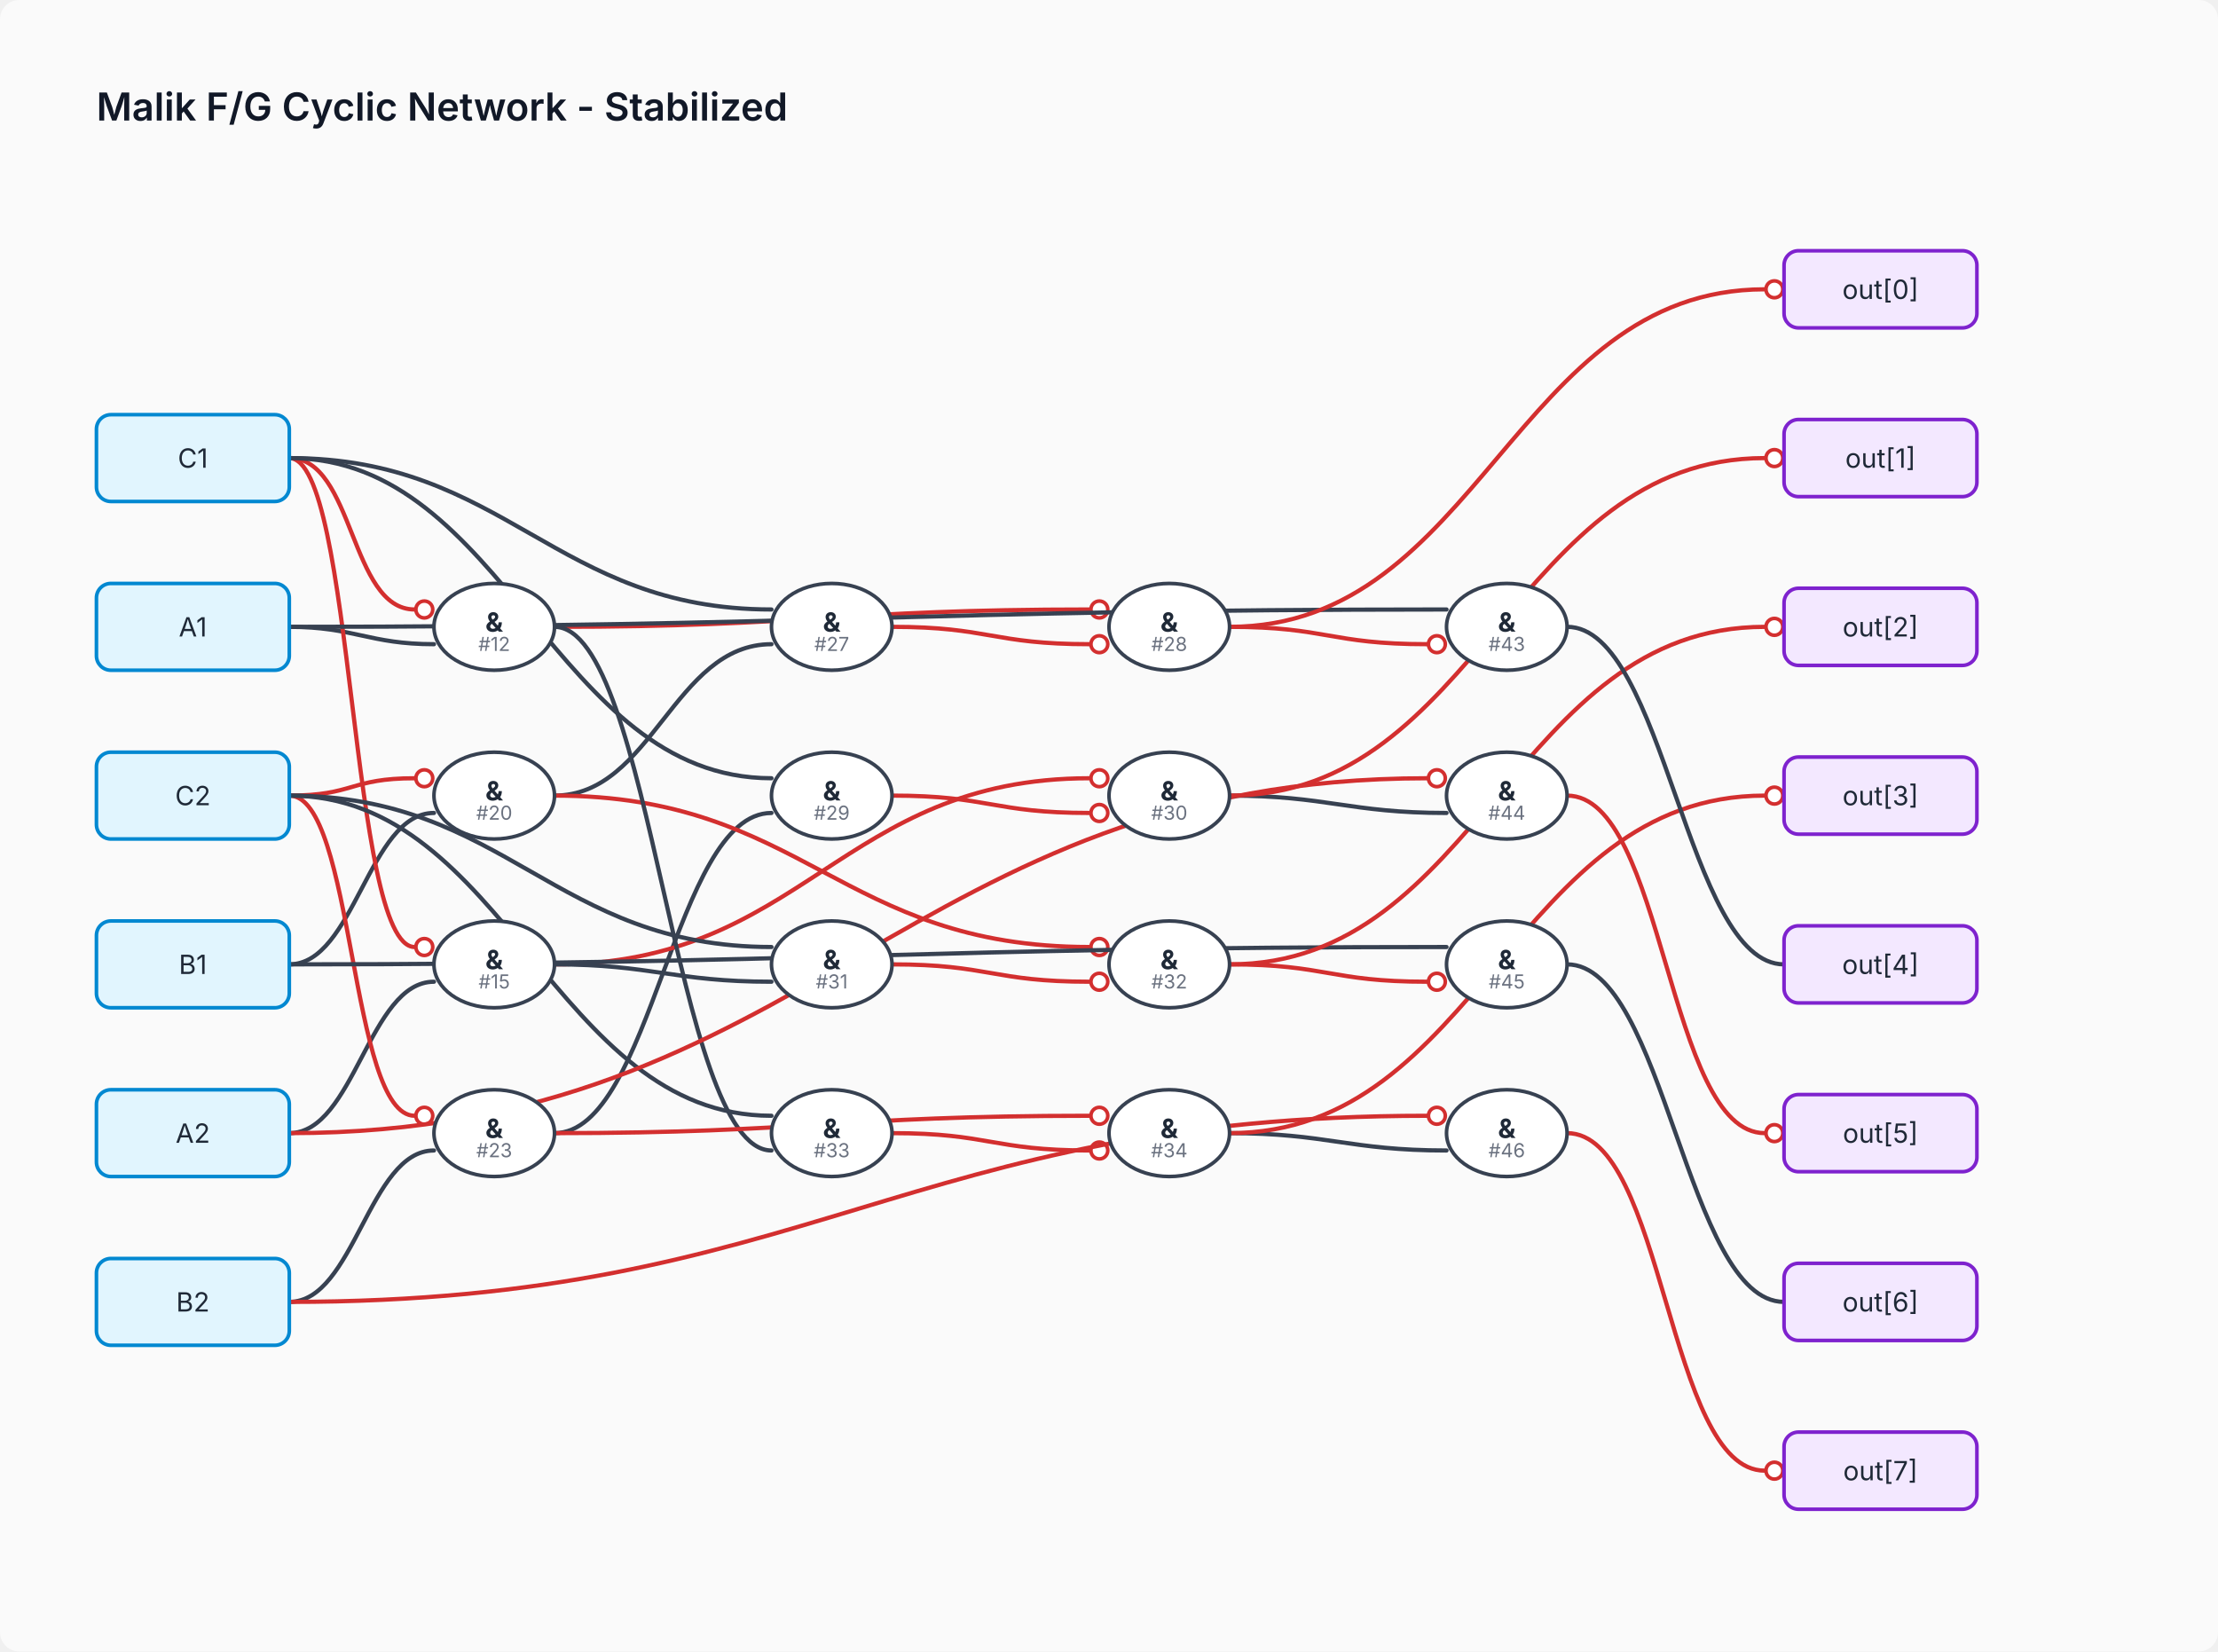
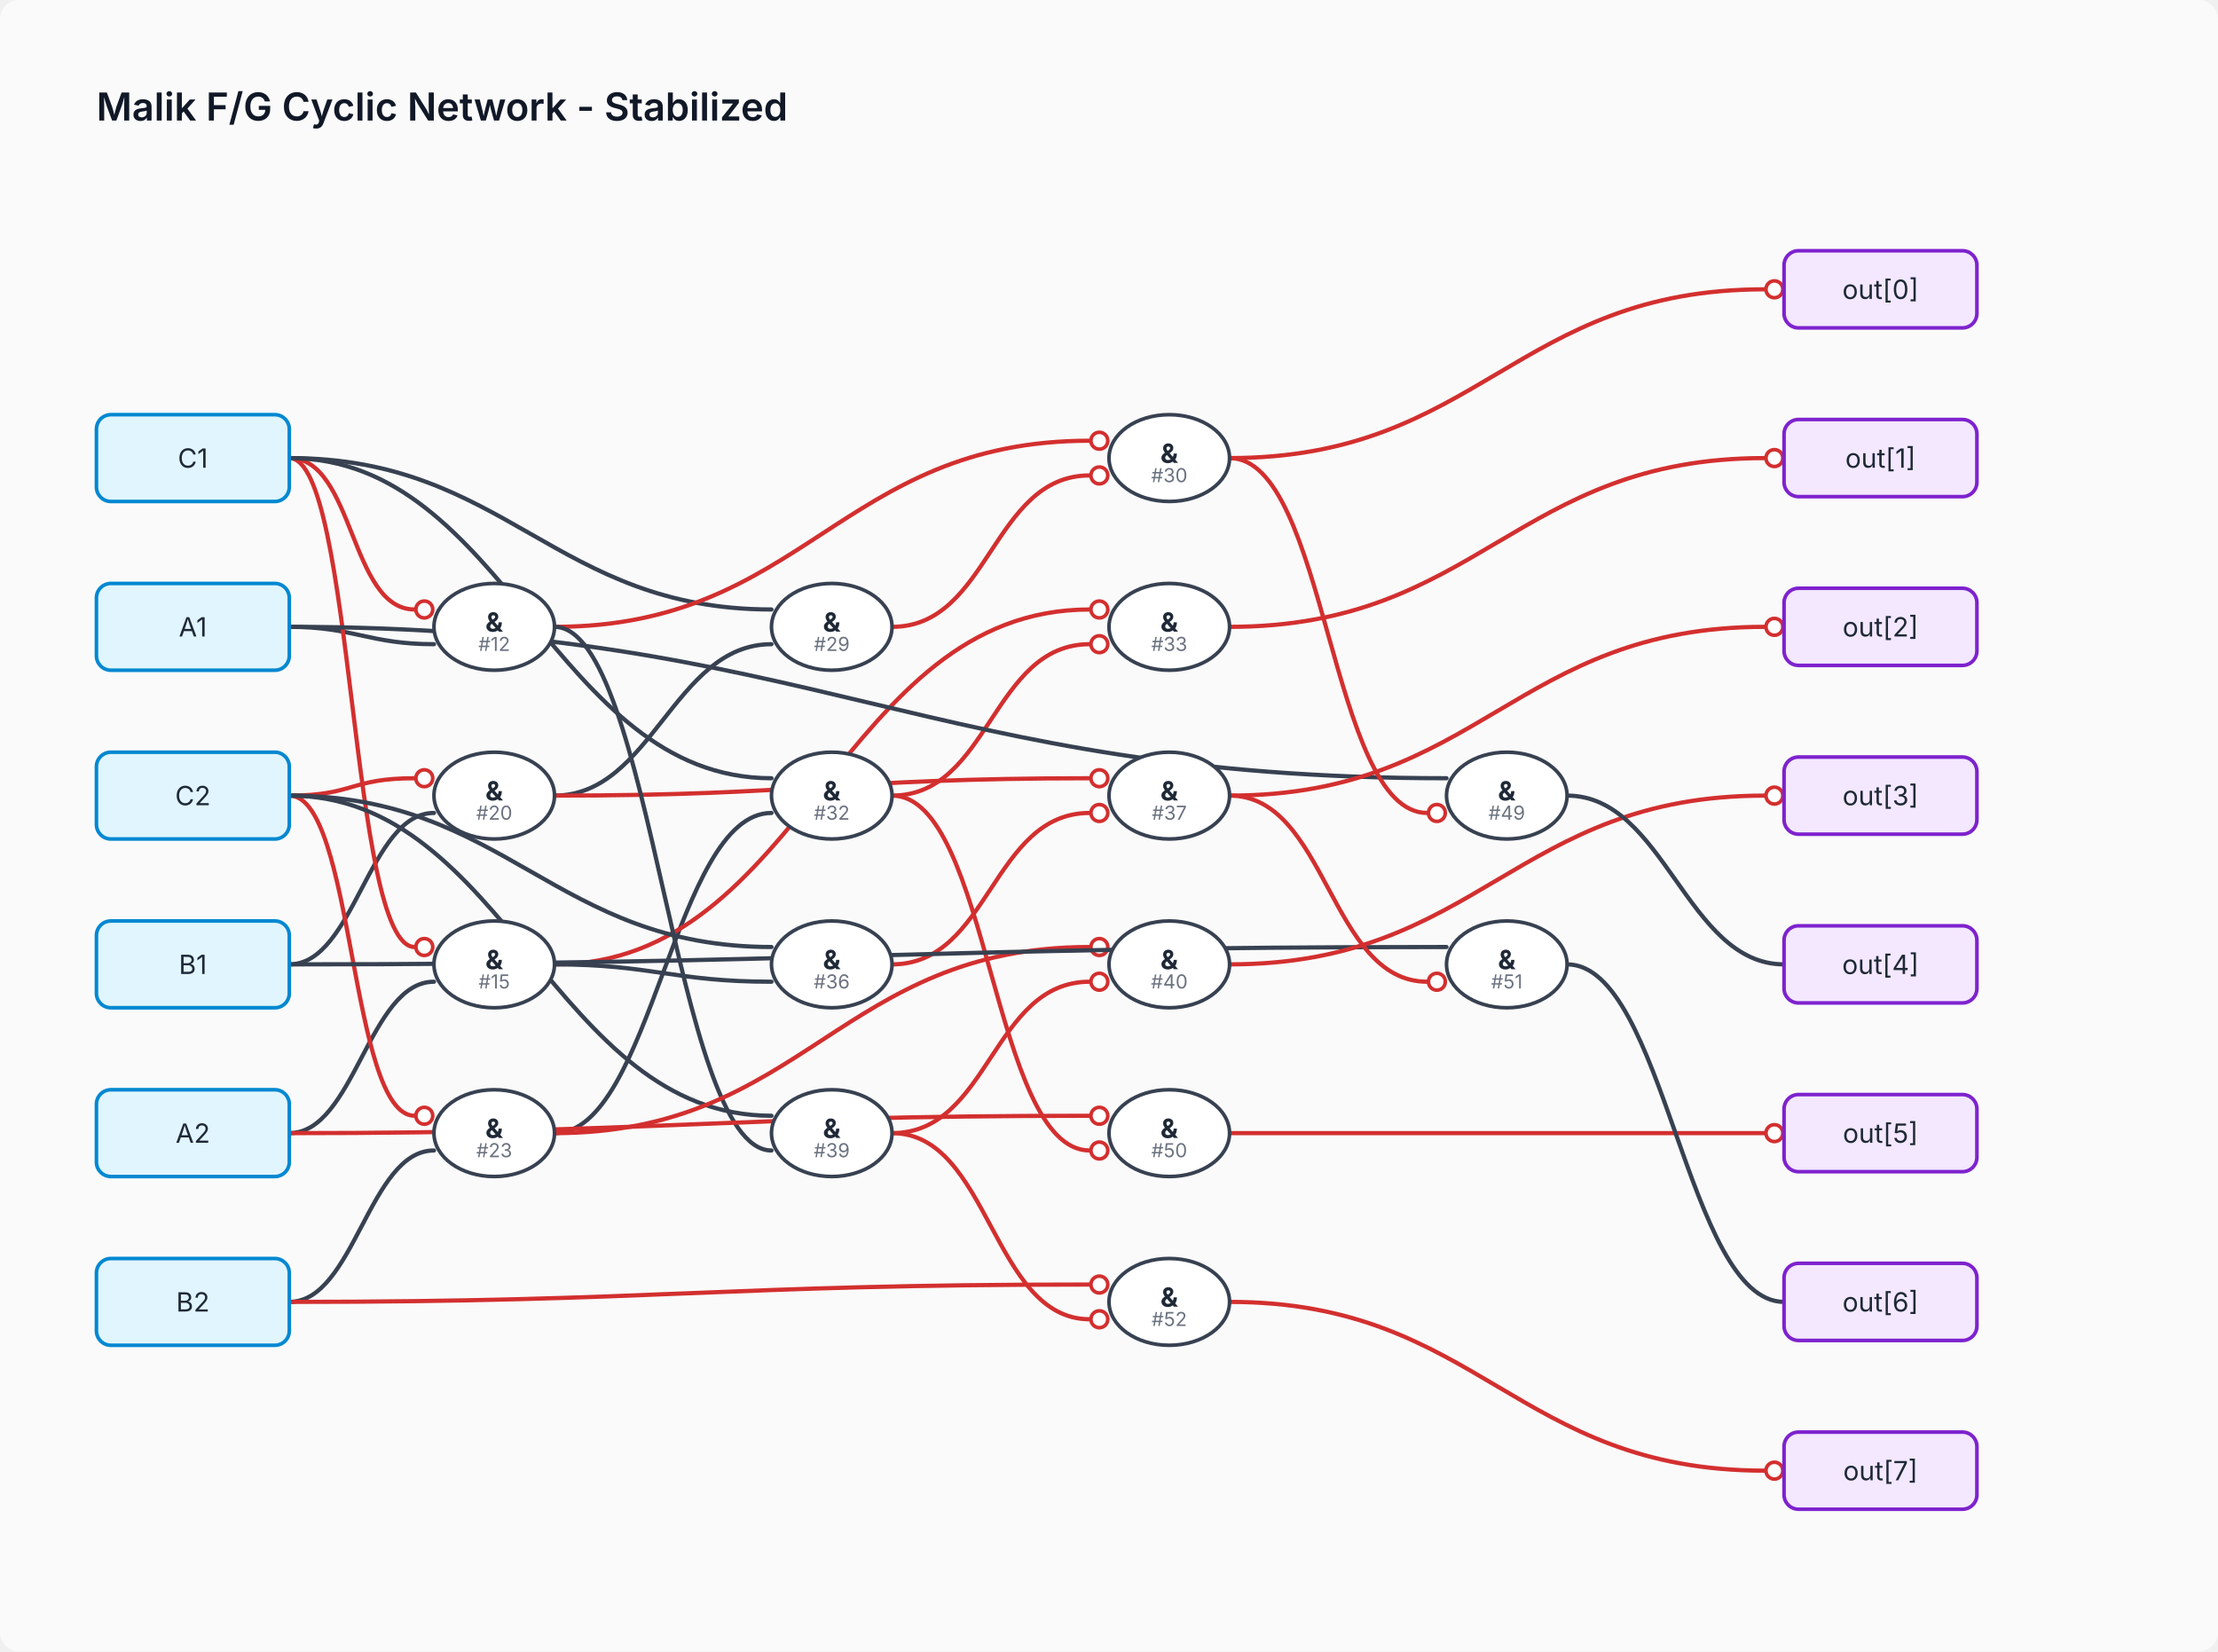
<svg xmlns="http://www.w3.org/2000/svg" viewBox="0 0 920 685" width="920" height="685">
  <defs>
    <style>
      .title { font-family: system-ui, -apple-system, sans-serif; font-size: 16px; font-weight: 600; fill: #111827; }
      .lbl { font-family: system-ui, -apple-system, sans-serif; font-size: 11px; fill: #1f2937; dominant-baseline: central; text-anchor: middle; }
      .sublbl { font-family: system-ui, -apple-system, sans-serif; font-size: 8px; fill: #6b7280; text-anchor: middle; }
      .gate-and { fill: #ffffff; stroke: #374151; stroke-width: 1.5; }
      .gate-in { fill: #e1f5fe; stroke: #0288d1; stroke-width: 1.5; rx: 6px; }
      .gate-const { fill: #eeeeee; stroke: #757575; stroke-width: 1.5; }
      .gate-out { fill: #f3e8ff; stroke: #7e22ce; stroke-width: 1.5; rx: 6px; }
      .wire { fill: none; stroke: #374151; stroke-width: 1.75; stroke-linecap: round; }
      .wire-inv { fill: none; stroke: #d32f2f; stroke-width: 1.75; stroke-linecap: round; }
      .bubble { fill: #ffffff; stroke: #d32f2f; stroke-width: 1.5; }
    </style>
  </defs>
  <rect width="100%" height="100%" fill="#fafafa" rx="8" />
  <text x="40" y="50" class="title">Malik F/G Cyclic Network - Stabilized</text>
  <path d="M 120 190 C 147 190, 145 252.8, 172 252.8" class="wire-inv" />
  <circle cx="176" cy="252.8" r="3.5" class="bubble" />
  <path d="M 120 260 C 147 260, 153 267.2, 180 267.2" class="wire" />
  <path d="M 120 330 C 147 330, 145 322.8, 172 322.8" class="wire-inv" />
  <circle cx="176" cy="322.8" r="3.5" class="bubble" />
  <path d="M 120 400 C 147 400, 153 337.2, 180 337.2" class="wire" />
  <path d="M 120 190 C 210 190, 230 252.8, 320 252.8" class="wire" />
  <path d="M 230 330 C 270.5 330, 279.5 267.2, 320 267.2" class="wire" />
-   <path d="M 230 260 C 333.5 260, 348.5 252.8, 452 252.8" class="wire-inv" />
-   <circle cx="456" cy="252.8" r="3.5" class="bubble" />
-   <path d="M 370 260 C 410.5 260, 411.5 267.2, 452 267.2" class="wire-inv" />
-   <circle cx="456" cy="267.2" r="3.5" class="bubble" />
+   <path d="M 230 260 C 333.5 260, 348.5 182.8, 452 182.8" class="wire-inv" />
+   <circle cx="456" cy="182.8" r="3.5" class="bubble" />
+   <path d="M 370 260 C 410.5 260, 411.5 197.2, 452 197.2" class="wire-inv" />
+   <circle cx="456" cy="197.2" r="3.5" class="bubble" />
  <path d="M 120 190 C 147 190, 145 392.8, 172 392.8" class="wire-inv" />
  <circle cx="176" cy="392.8" r="3.5" class="bubble" />
  <path d="M 120 470 C 147 470, 153 407.2, 180 407.2" class="wire" />
  <path d="M 120 330 C 147 330, 145 462.8, 172 462.8" class="wire-inv" />
  <circle cx="176" cy="462.8" r="3.5" class="bubble" />
  <path d="M 120 540 C 147 540, 153 477.2, 180 477.2" class="wire" />
  <path d="M 120 190 C 210 190, 230 322.8, 320 322.8" class="wire" />
  <path d="M 230 470 C 270.5 470, 279.5 337.2, 320 337.2" class="wire" />
-   <path d="M 230 400 C 333.5 400, 348.5 322.8, 452 322.8" class="wire-inv" />
-   <circle cx="456" cy="322.8" r="3.5" class="bubble" />
-   <path d="M 370 330 C 410.5 330, 411.5 337.2, 452 337.2" class="wire-inv" />
-   <circle cx="456" cy="337.2" r="3.5" class="bubble" />
+   <path d="M 230 400 C 333.5 400, 348.5 252.8, 452 252.8" class="wire-inv" />
+   <circle cx="456" cy="252.8" r="3.5" class="bubble" />
+   <path d="M 370 330 C 410.5 330, 411.5 267.2, 452 267.2" class="wire-inv" />
+   <circle cx="456" cy="267.2" r="3.5" class="bubble" />
  <path d="M 120 330 C 210 330, 230 392.8, 320 392.8" class="wire" />
  <path d="M 230 400 C 270.5 400, 279.5 407.2, 320 407.2" class="wire" />
-   <path d="M 230 330 C 333.5 330, 348.5 392.8, 452 392.8" class="wire-inv" />
-   <circle cx="456" cy="392.8" r="3.5" class="bubble" />
-   <path d="M 370 400 C 410.5 400, 411.5 407.2, 452 407.2" class="wire-inv" />
-   <circle cx="456" cy="407.2" r="3.5" class="bubble" />
+   <path d="M 230 330 C 333.5 330, 348.5 322.8, 452 322.8" class="wire-inv" />
+   <circle cx="456" cy="322.8" r="3.5" class="bubble" />
+   <path d="M 370 400 C 410.5 400, 411.5 337.2, 452 337.2" class="wire-inv" />
+   <circle cx="456" cy="337.2" r="3.5" class="bubble" />
  <path d="M 120 330 C 210 330, 230 462.8, 320 462.8" class="wire" />
  <path d="M 230 260 C 270.5 260, 279.5 477.2, 320 477.2" class="wire" />
-   <path d="M 230 470 C 333.5 470, 348.5 462.8, 452 462.8" class="wire-inv" />
+   <path d="M 230 470 C 333.5 470, 348.5 392.8, 452 392.8" class="wire-inv" />
+   <circle cx="456" cy="392.8" r="3.5" class="bubble" />
+   <path d="M 370 470 C 410.5 470, 411.5 407.2, 452 407.2" class="wire-inv" />
+   <circle cx="456" cy="407.2" r="3.5" class="bubble" />
+   <path d="M 120 260 C 336 260, 384 322.8, 600 322.8" class="wire" />
+   <path d="M 510 190 C 550.5 190, 551.5 337.2, 592 337.2" class="wire-inv" />
+   <circle cx="596" cy="337.2" r="3.5" class="bubble" />
+   <path d="M 120 470 C 273 470, 299 462.8, 452 462.8" class="wire-inv" />
  <circle cx="456" cy="462.8" r="3.5" class="bubble" />
-   <path d="M 370 470 C 410.5 470, 411.5 477.2, 452 477.2" class="wire-inv" />
+   <path d="M 370 330 C 410.5 330, 411.5 477.2, 452 477.2" class="wire-inv" />
  <circle cx="456" cy="477.2" r="3.5" class="bubble" />
-   <path d="M 120 260 C 336 260, 384 252.8, 600 252.8" class="wire" />
-   <path d="M 510 260 C 550.5 260, 551.5 267.2, 592 267.2" class="wire-inv" />
-   <circle cx="596" cy="267.2" r="3.5" class="bubble" />
-   <path d="M 120 470 C 336 470, 376 322.8, 592 322.8" class="wire-inv" />
-   <circle cx="596" cy="322.8" r="3.5" class="bubble" />
-   <path d="M 510 330 C 550.5 330, 559.5 337.2, 600 337.2" class="wire" />
  <path d="M 120 400 C 336 400, 384 392.8, 600 392.8" class="wire" />
-   <path d="M 510 400 C 550.5 400, 551.5 407.2, 592 407.2" class="wire-inv" />
+   <path d="M 510 330 C 550.5 330, 551.5 407.2, 592 407.2" class="wire-inv" />
  <circle cx="596" cy="407.2" r="3.5" class="bubble" />
-   <path d="M 120 540 C 336 540, 376 462.8, 592 462.8" class="wire-inv" />
-   <circle cx="596" cy="462.8" r="3.5" class="bubble" />
-   <path d="M 510 470 C 550.5 470, 559.5 477.2, 600 477.2" class="wire" />
-   <path d="M 510 260 C 613.5 260, 628.5 120, 732 120" class="wire-inv" />
+   <path d="M 120 540 C 273 540, 299 532.8, 452 532.8" class="wire-inv" />
+   <circle cx="456" cy="532.8" r="3.5" class="bubble" />
+   <path d="M 370 470 C 410.5 470, 411.5 547.2, 452 547.2" class="wire-inv" />
+   <circle cx="456" cy="547.2" r="3.5" class="bubble" />
+   <path d="M 510 190 C 613.5 190, 628.5 120, 732 120" class="wire-inv" />
  <circle cx="736" cy="120" r="3.5" class="bubble" />
-   <path d="M 510 330 C 613.5 330, 628.5 190, 732 190" class="wire-inv" />
+   <path d="M 510 260 C 613.5 260, 628.5 190, 732 190" class="wire-inv" />
  <circle cx="736" cy="190" r="3.5" class="bubble" />
-   <path d="M 510 400 C 613.5 400, 628.5 260, 732 260" class="wire-inv" />
+   <path d="M 510 330 C 613.5 330, 628.5 260, 732 260" class="wire-inv" />
  <circle cx="736" cy="260" r="3.5" class="bubble" />
-   <path d="M 510 470 C 613.5 470, 628.5 330, 732 330" class="wire-inv" />
+   <path d="M 510 400 C 613.5 400, 628.5 330, 732 330" class="wire-inv" />
  <circle cx="736" cy="330" r="3.5" class="bubble" />
-   <path d="M 650 260 C 690.5 260, 699.5 400, 740 400" class="wire" />
-   <path d="M 650 330 C 690.5 330, 691.5 470, 732 470" class="wire-inv" />
+   <path d="M 650 330 C 690.5 330, 699.5 400, 740 400" class="wire" />
+   <path d="M 510 470 C 613.5 470, 628.5 470, 732 470" class="wire-inv" />
  <circle cx="736" cy="470" r="3.5" class="bubble" />
  <path d="M 650 400 C 690.5 400, 699.5 540, 740 540" class="wire" />
-   <path d="M 650 470 C 690.5 470, 691.5 610, 732 610" class="wire-inv" />
+   <path d="M 510 540 C 613.5 540, 628.5 610, 732 610" class="wire-inv" />
  <circle cx="736" cy="610" r="3.5" class="bubble" />
  <rect x="40" y="172" width="80" height="36" class="gate-in" />
  <text x="80" y="190" class="lbl">C1</text>
  <rect x="40" y="242" width="80" height="36" class="gate-in" />
  <text x="80" y="260" class="lbl">A1</text>
  <ellipse cx="205" cy="260" rx="25" ry="18" class="gate-and" />
  <text x="205" y="258" class="lbl" font-weight="bold">&amp;</text>
  <text x="205" y="270" class="sublbl">#12</text>
  <rect x="40" y="312" width="80" height="36" class="gate-in" />
  <text x="80" y="330" class="lbl">C2</text>
  <rect x="40" y="382" width="80" height="36" class="gate-in" />
  <text x="80" y="400" class="lbl">B1</text>
  <ellipse cx="205" cy="330" rx="25" ry="18" class="gate-and" />
  <text x="205" y="328" class="lbl" font-weight="bold">&amp;</text>
  <text x="205" y="340" class="sublbl">#20</text>
  <ellipse cx="345" cy="260" rx="25" ry="18" class="gate-and" />
  <text x="345" y="258" class="lbl" font-weight="bold">&amp;</text>
-   <text x="345" y="270" class="sublbl">#27</text>
-   <ellipse cx="485" cy="260" rx="25" ry="18" class="gate-and" />
-   <text x="485" y="258" class="lbl" font-weight="bold">&amp;</text>
-   <text x="485" y="270" class="sublbl">#28</text>
+   <text x="345" y="270" class="sublbl">#29</text>
+   <ellipse cx="485" cy="190" rx="25" ry="18" class="gate-and" />
+   <text x="485" y="188" class="lbl" font-weight="bold">&amp;</text>
+   <text x="485" y="200" class="sublbl">#30</text>
  <rect x="40" y="452" width="80" height="36" class="gate-in" />
  <text x="80" y="470" class="lbl">A2</text>
  <ellipse cx="205" cy="400" rx="25" ry="18" class="gate-and" />
  <text x="205" y="398" class="lbl" font-weight="bold">&amp;</text>
  <text x="205" y="410" class="sublbl">#15</text>
  <rect x="40" y="522" width="80" height="36" class="gate-in" />
  <text x="80" y="540" class="lbl">B2</text>
  <ellipse cx="205" cy="470" rx="25" ry="18" class="gate-and" />
  <text x="205" y="468" class="lbl" font-weight="bold">&amp;</text>
  <text x="205" y="480" class="sublbl">#23</text>
  <ellipse cx="345" cy="330" rx="25" ry="18" class="gate-and" />
  <text x="345" y="328" class="lbl" font-weight="bold">&amp;</text>
-   <text x="345" y="340" class="sublbl">#29</text>
+   <text x="345" y="340" class="sublbl">#32</text>
+   <ellipse cx="485" cy="260" rx="25" ry="18" class="gate-and" />
+   <text x="485" y="258" class="lbl" font-weight="bold">&amp;</text>
+   <text x="485" y="270" class="sublbl">#33</text>
+   <ellipse cx="345" cy="400" rx="25" ry="18" class="gate-and" />
+   <text x="345" y="398" class="lbl" font-weight="bold">&amp;</text>
+   <text x="345" y="410" class="sublbl">#36</text>
  <ellipse cx="485" cy="330" rx="25" ry="18" class="gate-and" />
  <text x="485" y="328" class="lbl" font-weight="bold">&amp;</text>
-   <text x="485" y="340" class="sublbl">#30</text>
-   <ellipse cx="345" cy="400" rx="25" ry="18" class="gate-and" />
-   <text x="345" y="398" class="lbl" font-weight="bold">&amp;</text>
-   <text x="345" y="410" class="sublbl">#31</text>
+   <text x="485" y="340" class="sublbl">#37</text>
+   <ellipse cx="345" cy="470" rx="25" ry="18" class="gate-and" />
+   <text x="345" y="468" class="lbl" font-weight="bold">&amp;</text>
+   <text x="345" y="480" class="sublbl">#39</text>
  <ellipse cx="485" cy="400" rx="25" ry="18" class="gate-and" />
  <text x="485" y="398" class="lbl" font-weight="bold">&amp;</text>
-   <text x="485" y="410" class="sublbl">#32</text>
-   <ellipse cx="345" cy="470" rx="25" ry="18" class="gate-and" />
-   <text x="345" y="468" class="lbl" font-weight="bold">&amp;</text>
-   <text x="345" y="480" class="sublbl">#33</text>
+   <text x="485" y="410" class="sublbl">#40</text>
+   <ellipse cx="625" cy="330" rx="25" ry="18" class="gate-and" />
+   <text x="625" y="328" class="lbl" font-weight="bold">&amp;</text>
+   <text x="625" y="340" class="sublbl">#49</text>
  <ellipse cx="485" cy="470" rx="25" ry="18" class="gate-and" />
  <text x="485" y="468" class="lbl" font-weight="bold">&amp;</text>
-   <text x="485" y="480" class="sublbl">#34</text>
-   <ellipse cx="625" cy="260" rx="25" ry="18" class="gate-and" />
-   <text x="625" y="258" class="lbl" font-weight="bold">&amp;</text>
-   <text x="625" y="270" class="sublbl">#43</text>
-   <ellipse cx="625" cy="330" rx="25" ry="18" class="gate-and" />
-   <text x="625" y="328" class="lbl" font-weight="bold">&amp;</text>
-   <text x="625" y="340" class="sublbl">#44</text>
+   <text x="485" y="480" class="sublbl">#50</text>
  <ellipse cx="625" cy="400" rx="25" ry="18" class="gate-and" />
  <text x="625" y="398" class="lbl" font-weight="bold">&amp;</text>
-   <text x="625" y="410" class="sublbl">#45</text>
-   <ellipse cx="625" cy="470" rx="25" ry="18" class="gate-and" />
-   <text x="625" y="468" class="lbl" font-weight="bold">&amp;</text>
-   <text x="625" y="480" class="sublbl">#46</text>
+   <text x="625" y="410" class="sublbl">#51</text>
+   <ellipse cx="485" cy="540" rx="25" ry="18" class="gate-and" />
+   <text x="485" y="538" class="lbl" font-weight="bold">&amp;</text>
+   <text x="485" y="550" class="sublbl">#52</text>
  <rect x="740" y="104" width="80" height="32" class="gate-out" />
  <text x="780" y="120" class="lbl">out[0]</text>
  <rect x="740" y="174" width="80" height="32" class="gate-out" />
  <text x="780" y="190" class="lbl">out[1]</text>
  <rect x="740" y="244" width="80" height="32" class="gate-out" />
  <text x="780" y="260" class="lbl">out[2]</text>
  <rect x="740" y="314" width="80" height="32" class="gate-out" />
  <text x="780" y="330" class="lbl">out[3]</text>
  <rect x="740" y="384" width="80" height="32" class="gate-out" />
  <text x="780" y="400" class="lbl">out[4]</text>
  <rect x="740" y="454" width="80" height="32" class="gate-out" />
  <text x="780" y="470" class="lbl">out[5]</text>
  <rect x="740" y="524" width="80" height="32" class="gate-out" />
  <text x="780" y="540" class="lbl">out[6]</text>
  <rect x="740" y="594" width="80" height="32" class="gate-out" />
  <text x="780" y="610" class="lbl">out[7]</text>
</svg>
